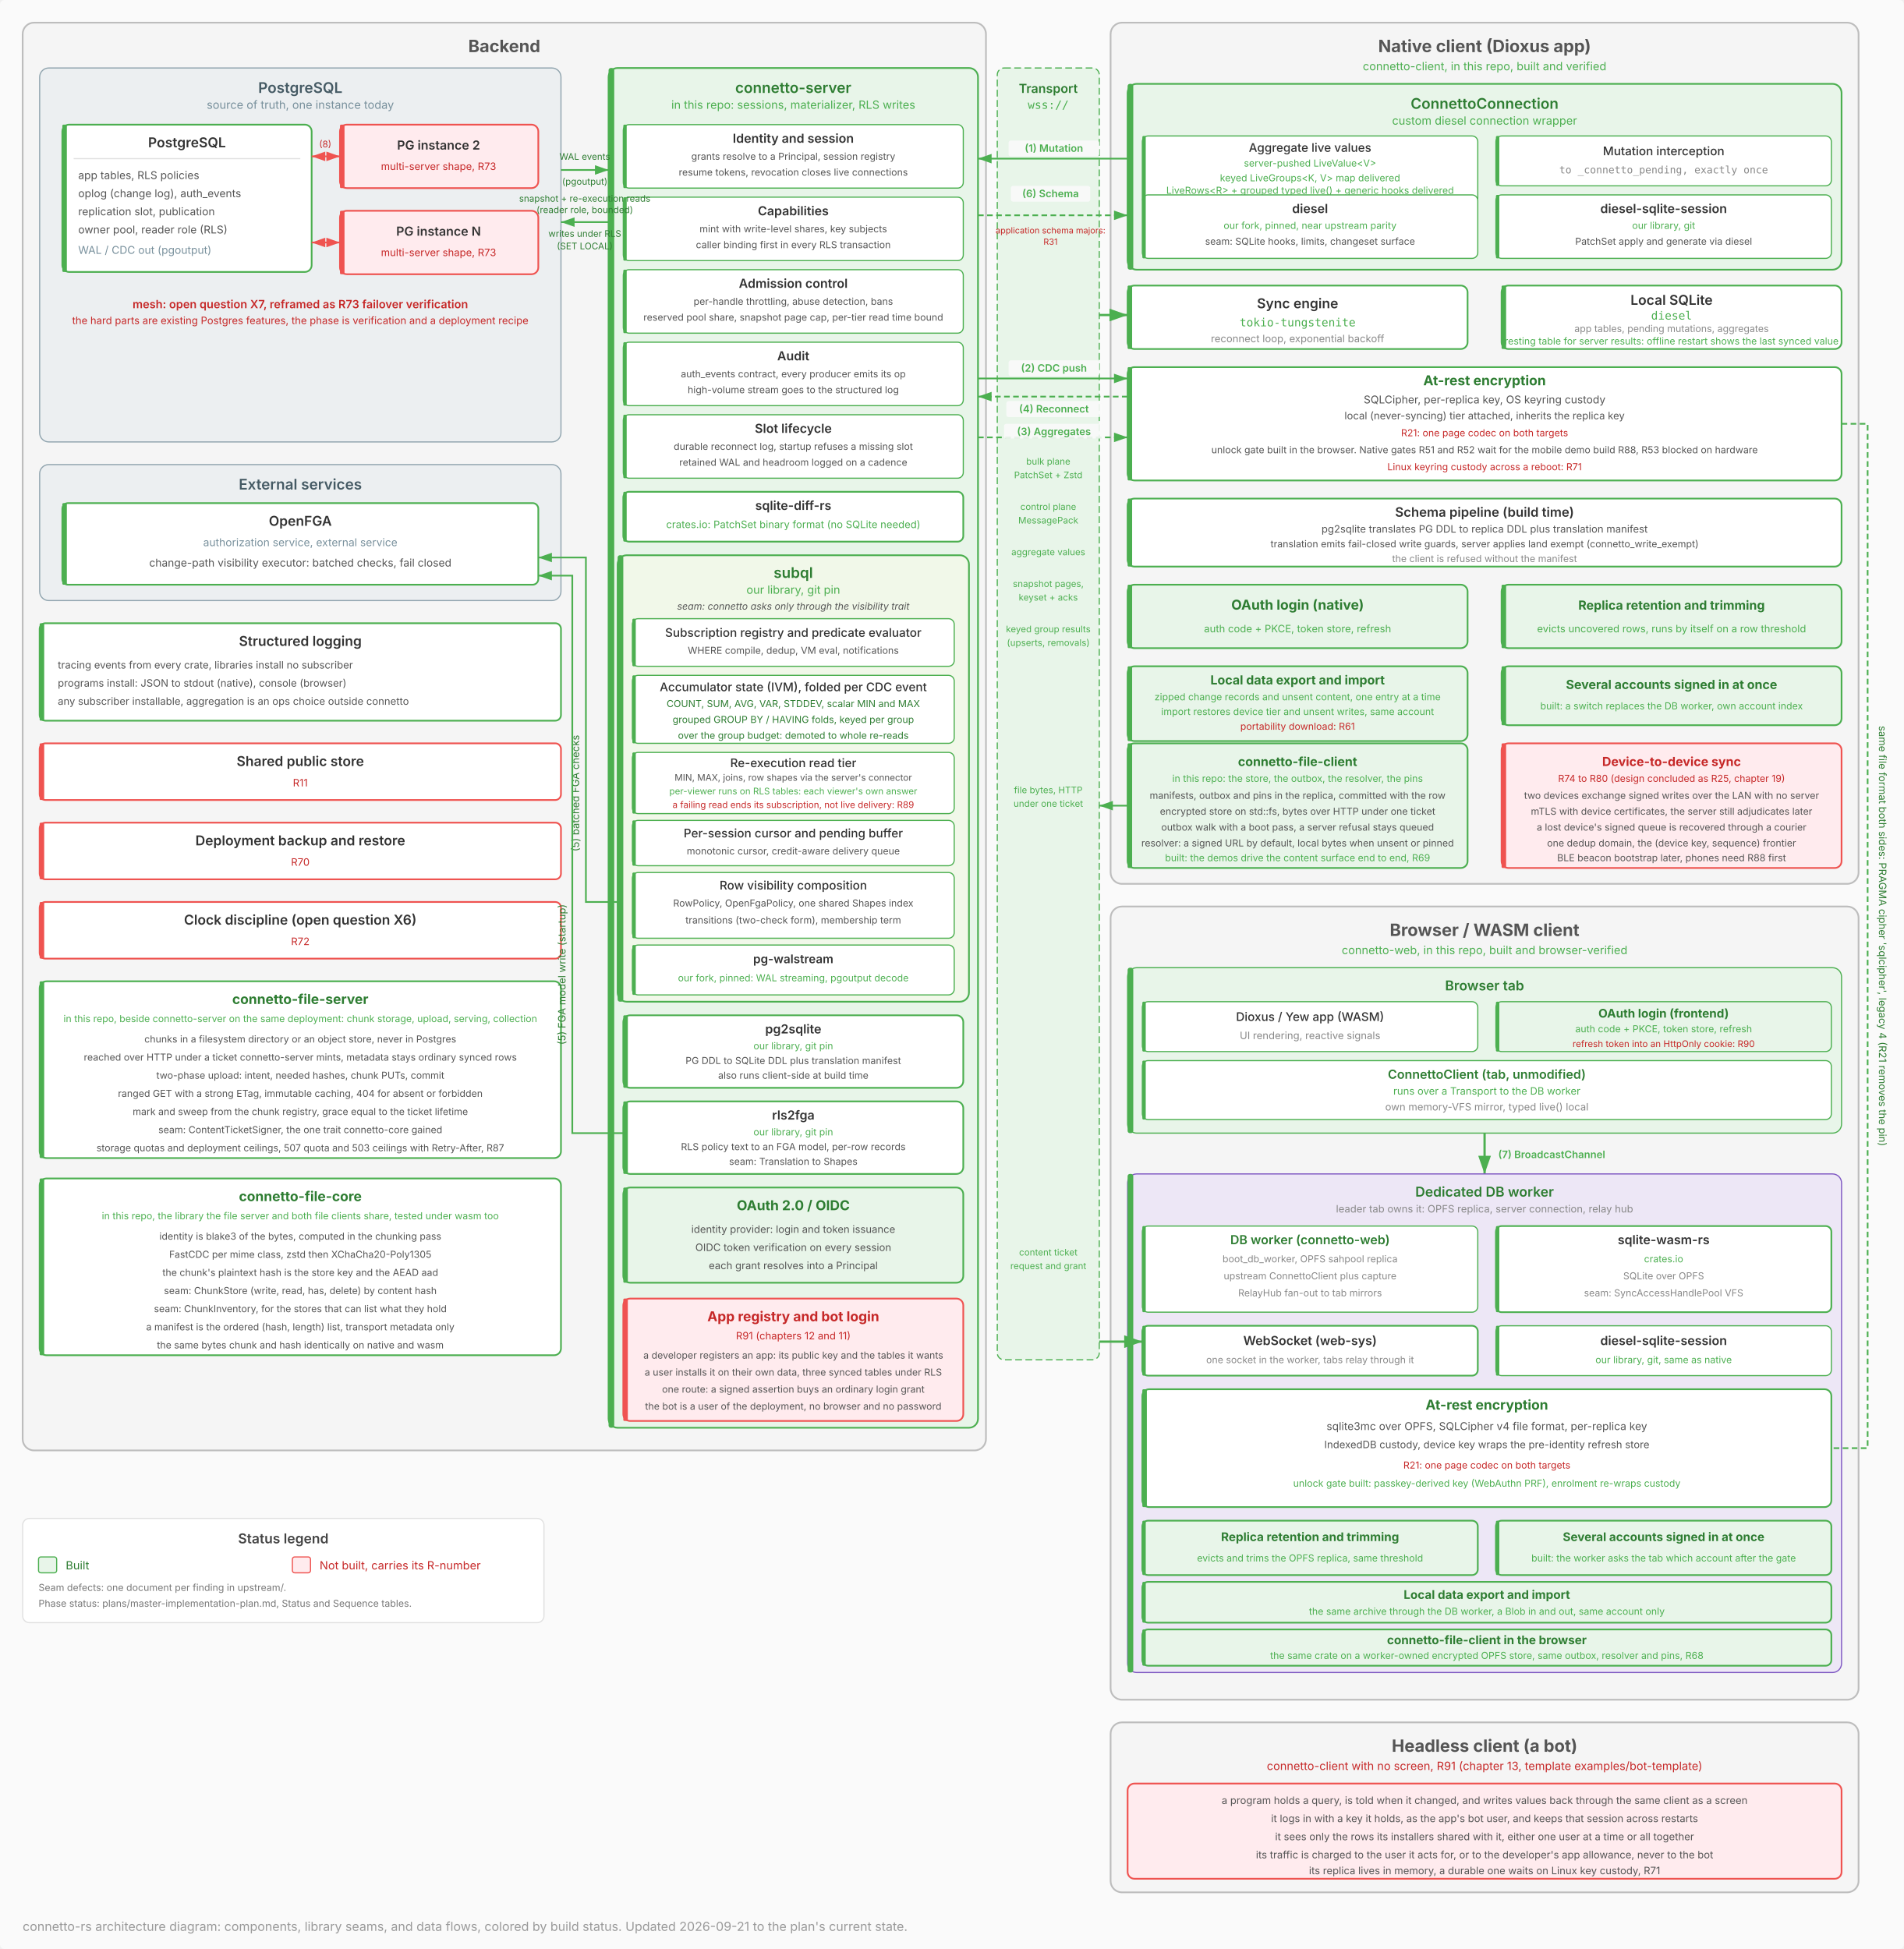
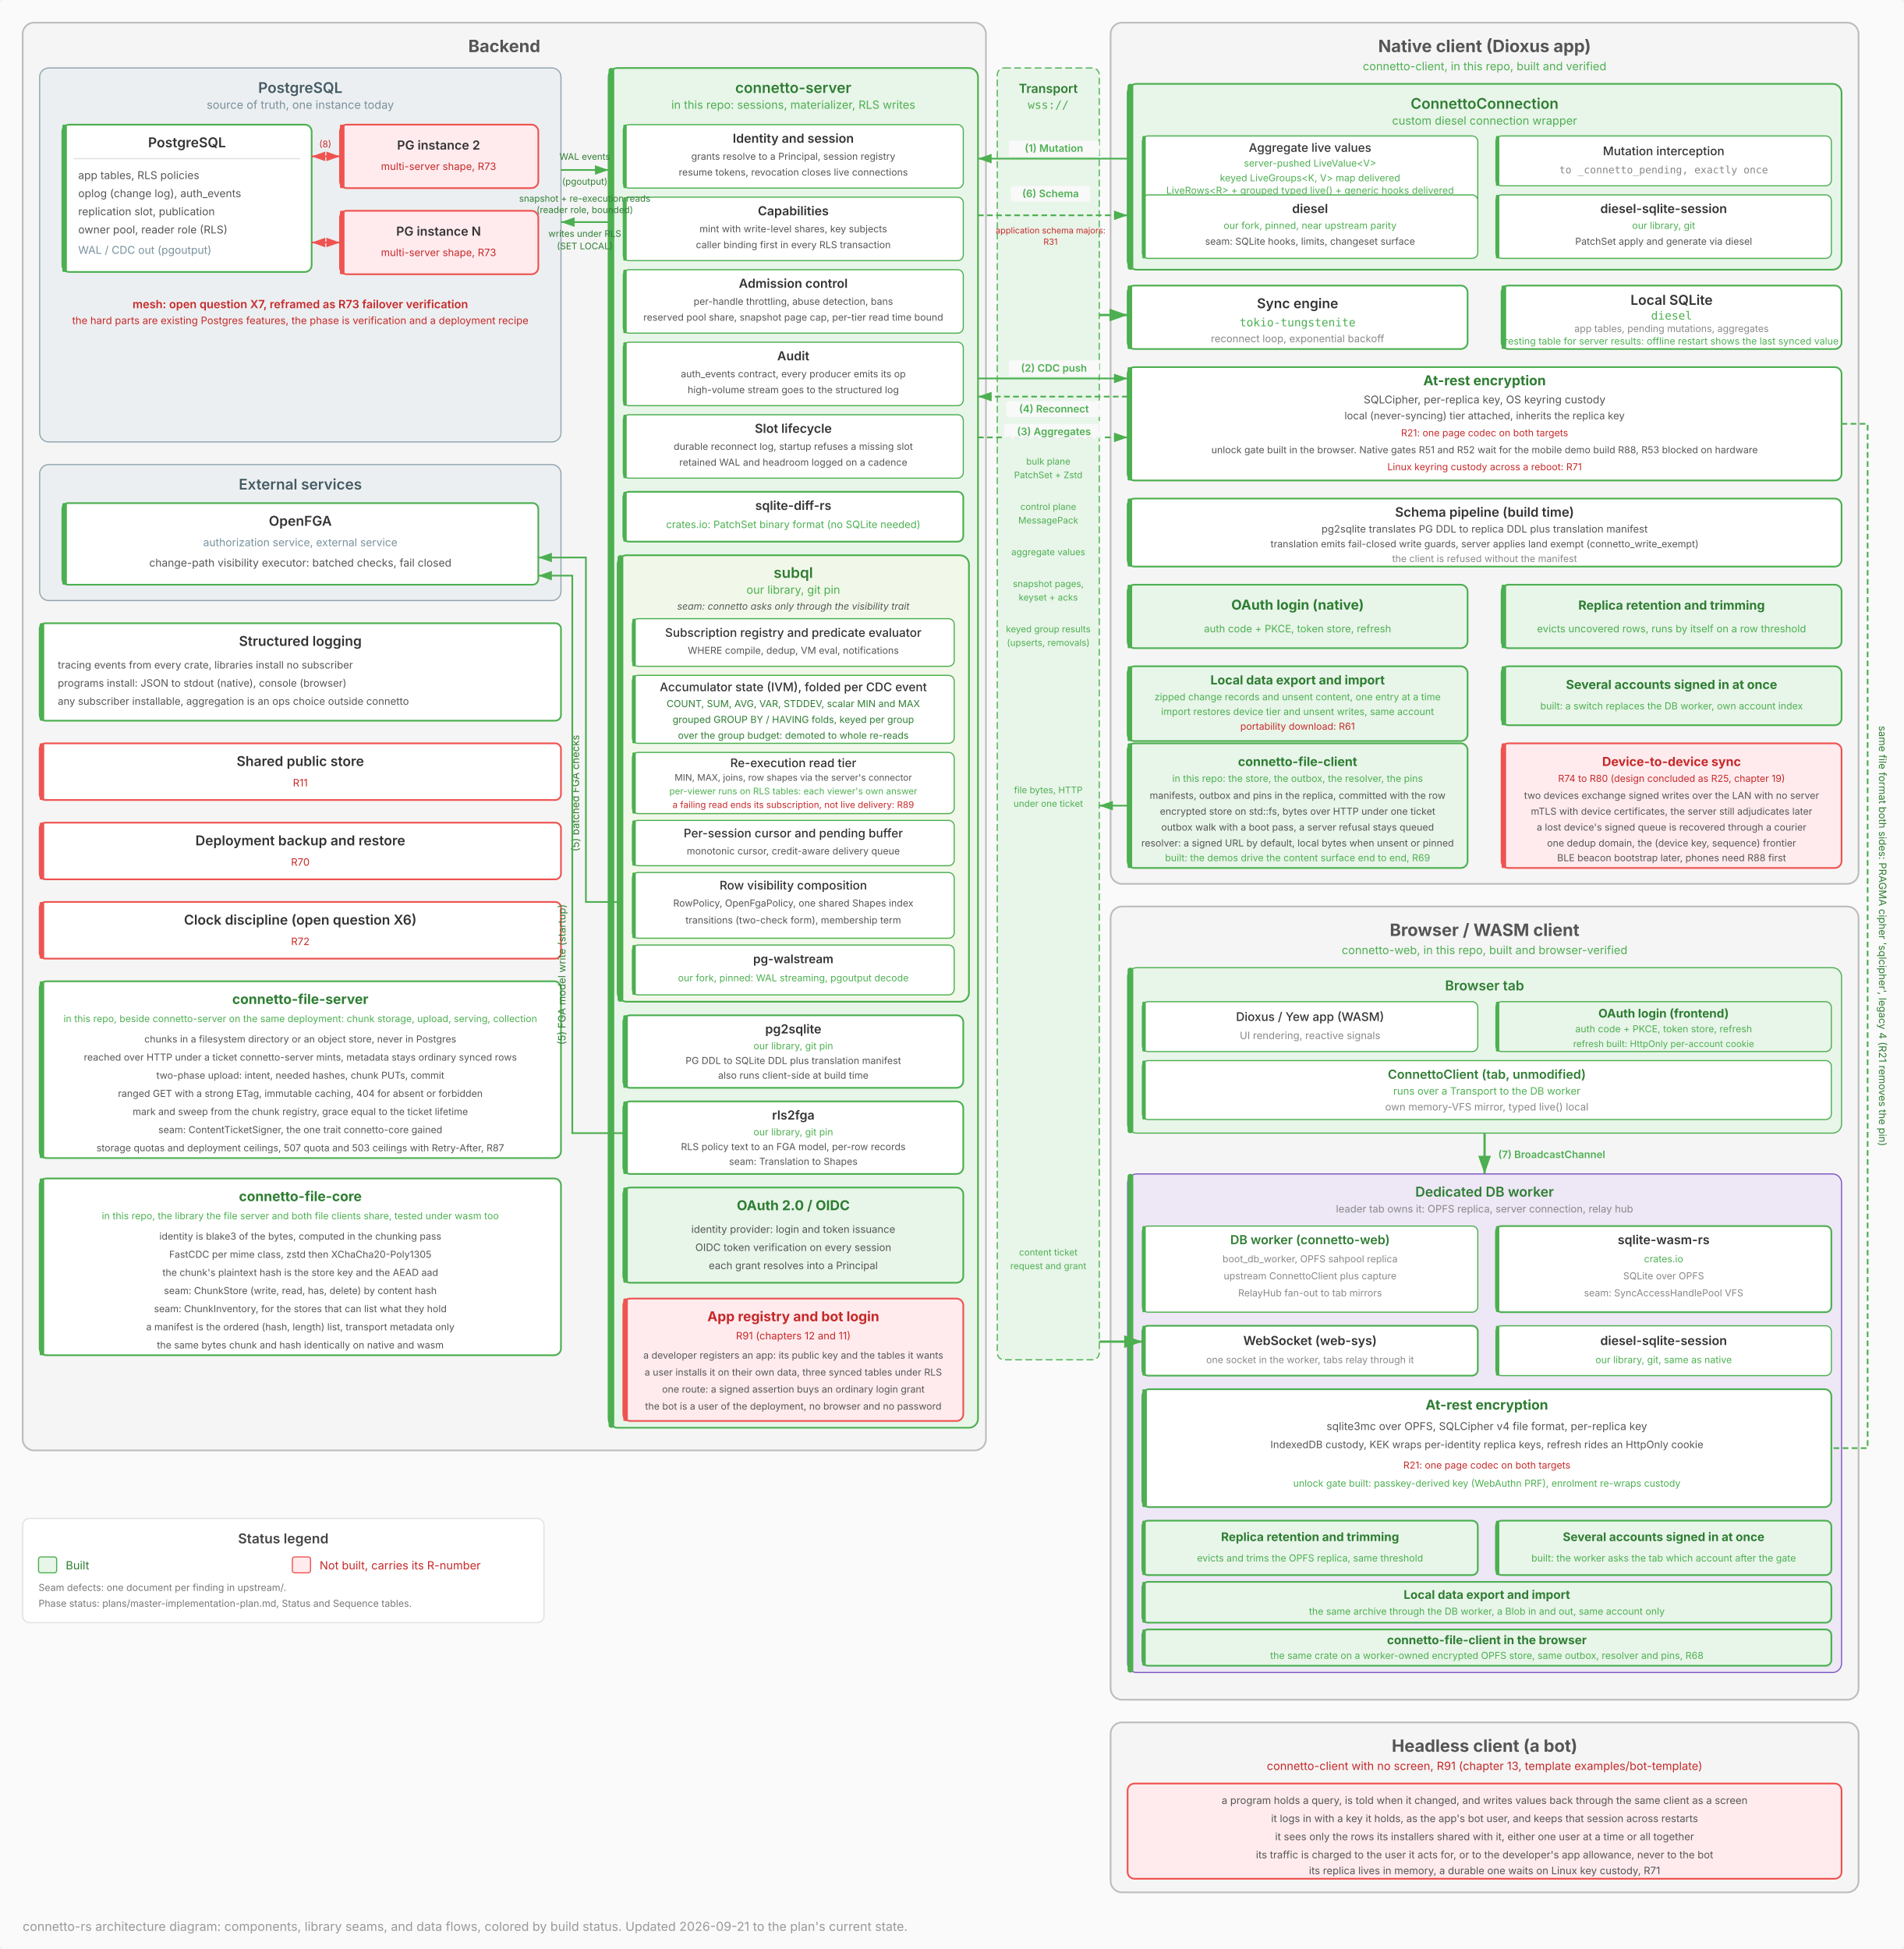
<svg xmlns="http://www.w3.org/2000/svg" viewBox="0 0 1680 1720" width="1680" height="1720" font-family="system-ui, -apple-system, 'Segoe UI', sans-serif" role="img" aria-labelledby="diagram-title diagram-desc" focusable="false">
  <defs>
    <marker id="arrow-green" viewBox="0 0 10 7" refX="10" refY="3.5" markerWidth="8" markerHeight="6" orient="auto-start-reverse">
      <polygon points="0 0, 10 3.5, 0 7" fill="#4CAF50" />
    </marker>
    <marker id="arrow-red" viewBox="0 0 10 7" refX="10" refY="3.5" markerWidth="8" markerHeight="6" orient="auto-start-reverse">
      <polygon points="0 0, 10 3.5, 0 7" fill="#EF5350" />
    </marker>
  </defs>
  <rect width="1680" height="1720" fill="#FAFAFA" rx="4" />
  <g id="backend-zone">
    <rect x="20" y="20" width="850" height="1260" rx="10" fill="#F5F5F5" stroke="#BDBDBD" stroke-width="1.5" />
    <text x="445" y="46" text-anchor="middle" font-size="15" font-weight="700" fill="#555">Backend</text>
    <rect x="35" y="60" width="460" height="330" rx="8" fill="#ECEFF1" stroke="#90A4AE" stroke-width="1" />
    <text x="265" y="82" text-anchor="middle" font-size="13" font-weight="600" fill="#455A64">PostgreSQL</text>
    <text x="265" y="96" text-anchor="middle" font-size="10" fill="#78909C">source of truth, one instance today</text>
    <g transform="translate(55, 110)">
      <rect width="220" height="130" rx="6" fill="#fff" stroke="#4CAF50" stroke-width="1.5" />
      <rect width="4" height="130" rx="1" fill="#4CAF50" />
      <text x="110" y="20" text-anchor="middle" font-size="12" font-weight="600" fill="#333">PostgreSQL</text>
      <line x1="10" y1="30" x2="210" y2="30" stroke="#E0E0E0" />
      <text x="14" y="48" font-size="9.5" fill="#555">app tables, RLS policies</text>
      <text x="14" y="64" font-size="9.5" fill="#555">oplog (change log), auth_events</text>
      <text x="14" y="80" font-size="9.5" fill="#555">replication slot, publication</text>
      <text x="14" y="96" font-size="9.5" fill="#555">owner pool, reader role (RLS)</text>
      <text x="14" y="114" font-size="9.5" fill="#78909C">WAL / CDC out (pgoutput)</text>
    </g>
    <g transform="translate(300, 110)">
      <rect width="175" height="56" rx="6" fill="#FFEBEE" stroke="#EF5350" stroke-width="1.5" />
      <rect width="4" height="56" rx="1" fill="#EF5350" />
      <text x="87" y="22" text-anchor="middle" font-size="11" font-weight="600" fill="#333">PG instance 2</text>
      <text x="87" y="40" text-anchor="middle" font-size="9" fill="#C62828">multi-server shape, R73</text>
    </g>
    <g transform="translate(300, 186)">
      <rect width="175" height="56" rx="6" fill="#FFEBEE" stroke="#EF5350" stroke-width="1.5" />
      <rect width="4" height="56" rx="1" fill="#EF5350" />
      <text x="87" y="22" text-anchor="middle" font-size="11" font-weight="600" fill="#333">PG instance N</text>
      <text x="87" y="40" text-anchor="middle" font-size="9" fill="#C62828">multi-server shape, R73</text>
    </g>
    <line x1="275" y1="138" x2="300" y2="138" stroke="#EF5350" stroke-width="1.5" marker-start="url(#arrow-red)" marker-end="url(#arrow-red)" />
    <line x1="275" y1="214" x2="300" y2="214" stroke="#EF5350" stroke-width="1.5" marker-start="url(#arrow-red)" marker-end="url(#arrow-red)" />
    <text x="287" y="130" text-anchor="middle" font-size="8" fill="#C62828">(8)</text>
    <text x="265" y="272" text-anchor="middle" font-size="10" font-weight="600" fill="#C62828">mesh: open question X7, reframed as R73 failover verification</text>
    <text x="265" y="286" text-anchor="middle" font-size="9" fill="#C62828">the hard parts are existing Postgres features, the phase is verification and a deployment recipe</text>
    <rect x="35" y="410" width="460" height="120" rx="8" fill="#ECEFF1" stroke="#90A4AE" stroke-width="1" />
    <text x="265" y="432" text-anchor="middle" font-size="13" font-weight="600" fill="#455A64">External services</text>
    <g transform="translate(55, 444)">
      <rect width="420" height="72" rx="5" fill="#fff" stroke="#4CAF50" stroke-width="1.5" />
      <rect width="4" height="72" rx="1" fill="#4CAF50" />
      <text x="210" y="20" text-anchor="middle" font-size="12" font-weight="600" fill="#333">OpenFGA</text>
      <text x="210" y="38" text-anchor="middle" font-size="9.5" fill="#78909C">authorization service, external service</text>
      <text x="210" y="56" text-anchor="middle" font-size="9.5" fill="#555">change-path visibility executor: batched checks, fail closed</text>
    </g>
    <g transform="translate(35, 550)">
      <rect width="460" height="86" rx="5" fill="#fff" stroke="#4CAF50" stroke-width="1.5" />
      <rect width="4" height="86" rx="1" fill="#4CAF50" />
      <text x="230" y="20" text-anchor="middle" font-size="12" font-weight="600" fill="#333">Structured logging</text>
      <text x="16" y="40" font-size="9" fill="#555">tracing events from every crate, libraries install no subscriber</text>
      <text x="16" y="56" font-size="9" fill="#555">programs install: JSON to stdout (native), console (browser)</text>
      <text x="16" y="72" font-size="9" fill="#555">any subscriber installable, aggregation is an ops choice outside connetto</text>
    </g>
    <g transform="translate(35, 656)">
      <rect width="460" height="50" rx="5" fill="#fff" stroke="#EF5350" stroke-width="1.5" />
      <rect width="4" height="50" rx="1" fill="#EF5350" />
      <text x="230" y="20" text-anchor="middle" font-size="12" font-weight="600" fill="#333">Shared public store</text>
      <text x="230" y="38" text-anchor="middle" font-size="9" fill="#C62828">R11</text>
    </g>
    <g transform="translate(35, 726)">
      <rect width="460" height="50" rx="5" fill="#fff" stroke="#EF5350" stroke-width="1.5" />
      <rect width="4" height="50" rx="1" fill="#EF5350" />
      <text x="230" y="20" text-anchor="middle" font-size="12" font-weight="600" fill="#333">Deployment backup and restore</text>
      <text x="230" y="38" text-anchor="middle" font-size="9" fill="#C62828">R70</text>
    </g>
    <g transform="translate(35, 796)">
      <rect width="460" height="50" rx="5" fill="#fff" stroke="#EF5350" stroke-width="1.5" />
      <rect width="4" height="50" rx="1" fill="#EF5350" />
      <text x="230" y="20" text-anchor="middle" font-size="12" font-weight="600" fill="#333">Clock discipline (open question X6)</text>
      <text x="230" y="38" text-anchor="middle" font-size="9" fill="#C62828">R72</text>
    </g>
    <g transform="translate(35, 866)">
      <rect width="460" height="156" rx="6" fill="#fff" stroke="#4CAF50" stroke-width="1.5" />
      <rect width="4" height="156" rx="1" fill="#4CAF50" />
      <text x="230" y="20" text-anchor="middle" font-size="12" font-weight="700" fill="#2E7D32">connetto-file-server</text>
      <text x="230" y="36" text-anchor="middle" font-size="8.5" fill="#4CAF50">in this repo, beside connetto-server on the same deployment: chunk storage, upload, serving, collection</text>
      <text x="230" y="54" text-anchor="middle" font-size="8.5" fill="#555">chunks in a filesystem directory or an object store, never in Postgres</text>
      <text x="230" y="70" text-anchor="middle" font-size="8.5" fill="#555">reached over HTTP under a ticket connetto-server mints, metadata stays ordinary synced rows</text>
      <text x="230" y="86" text-anchor="middle" font-size="8.5" fill="#555">two-phase upload: intent, needed hashes, chunk PUTs, commit</text>
      <text x="230" y="102" text-anchor="middle" font-size="8.5" fill="#555">ranged GET with a strong ETag, immutable caching, 404 for absent or forbidden</text>
      <text x="230" y="118" text-anchor="middle" font-size="8.5" fill="#555">mark and sweep from the chunk registry, grace equal to the ticket lifetime</text>
      <text x="230" y="134" text-anchor="middle" font-size="8.5" fill="#555">seam: ContentTicketSigner, the one trait connetto-core gained</text>
      <text x="230" y="150" text-anchor="middle" font-size="8.5" fill="#555">storage quotas and deployment ceilings, 507 quota and 503 ceilings with Retry-After, R87</text>
    </g>
    <g transform="translate(35, 1040)">
      <rect width="460" height="156" rx="6" fill="#fff" stroke="#4CAF50" stroke-width="1.5" />
      <rect width="4" height="156" rx="1" fill="#4CAF50" />
      <text x="230" y="20" text-anchor="middle" font-size="12" font-weight="700" fill="#2E7D32">connetto-file-core</text>
      <text x="230" y="36" text-anchor="middle" font-size="8.5" fill="#4CAF50">in this repo, the library the file server and both file clients share, tested under wasm too</text>
      <text x="230" y="54" text-anchor="middle" font-size="8.5" fill="#555">identity is blake3 of the bytes, computed in the chunking pass</text>
      <text x="230" y="70" text-anchor="middle" font-size="8.5" fill="#555">FastCDC per mime class, zstd then XChaCha20-Poly1305</text>
      <text x="230" y="86" text-anchor="middle" font-size="8.5" fill="#555">the chunk's plaintext hash is the store key and the AEAD aad</text>
      <text x="230" y="102" text-anchor="middle" font-size="8.5" fill="#555">seam: ChunkStore (write, read, has, delete) by content hash</text>
      <text x="230" y="118" text-anchor="middle" font-size="8.5" fill="#555">seam: ChunkInventory, for the stores that can list what they hold</text>
      <text x="230" y="134" text-anchor="middle" font-size="8.5" fill="#555">a manifest is the ordered (hash, length) list, transport metadata only</text>
      <text x="230" y="150" text-anchor="middle" font-size="8.5" fill="#555">the same bytes chunk and hash identically on native and wasm</text>
    </g>
    <rect x="537" y="60" width="326" height="1200" rx="8" fill="#E8F5E9" stroke="#4CAF50" stroke-width="1.5" />
    <rect x="537" y="60" width="5" height="1200" rx="2" fill="#4CAF50" />
    <text x="700" y="82" text-anchor="middle" font-size="13" font-weight="600" fill="#2E7D32">connetto-server</text>
    <text x="700" y="96" text-anchor="middle" font-size="10" fill="#4CAF50">in this repo: sessions, materializer, RLS writes</text>
    <g transform="translate(550, 110)">
      <rect width="300" height="56" rx="5" fill="#fff" stroke="#4CAF50" stroke-width="1" />
      <rect width="3" height="56" rx="1" fill="#4CAF50" />
      <text x="150" y="16" text-anchor="middle" font-size="11" font-weight="600" fill="#333">Identity and session</text>
      <text x="150" y="31" text-anchor="middle" font-size="8.5" fill="#555">grants resolve to a Principal, session registry</text>
      <text x="150" y="45" text-anchor="middle" font-size="8.5" fill="#555">resume tokens, revocation closes live connections</text>
    </g>
    <g transform="translate(550, 174)">
      <rect width="300" height="56" rx="5" fill="#fff" stroke="#4CAF50" stroke-width="1" />
      <rect width="3" height="56" rx="1" fill="#4CAF50" />
      <text x="150" y="16" text-anchor="middle" font-size="11" font-weight="600" fill="#333">Capabilities</text>
      <text x="150" y="31" text-anchor="middle" font-size="8.5" fill="#555">mint with write-level shares, key subjects</text>
      <text x="150" y="45" text-anchor="middle" font-size="8.5" fill="#555">caller binding first in every RLS transaction</text>
    </g>
    <g transform="translate(550, 238)">
      <rect width="300" height="56" rx="5" fill="#fff" stroke="#4CAF50" stroke-width="1" />
      <rect width="3" height="56" rx="1" fill="#4CAF50" />
      <text x="150" y="16" text-anchor="middle" font-size="11" font-weight="600" fill="#333">Admission control</text>
      <text x="150" y="31" text-anchor="middle" font-size="8.5" fill="#555">per-handle throttling, abuse detection, bans</text>
      <text x="150" y="45" text-anchor="middle" font-size="8.5" fill="#555">reserved pool share, snapshot page cap, per-tier read time bound</text>
    </g>
    <g transform="translate(550, 302)">
      <rect width="300" height="56" rx="5" fill="#fff" stroke="#4CAF50" stroke-width="1" />
      <rect width="3" height="56" rx="1" fill="#4CAF50" />
      <text x="150" y="16" text-anchor="middle" font-size="11" font-weight="600" fill="#333">Audit</text>
      <text x="150" y="31" text-anchor="middle" font-size="8.5" fill="#555">auth_events contract, every producer emits its op</text>
      <text x="150" y="45" text-anchor="middle" font-size="8.5" fill="#555">high-volume stream goes to the structured log</text>
    </g>
    <g transform="translate(550, 366)">
      <rect width="300" height="56" rx="5" fill="#fff" stroke="#4CAF50" stroke-width="1" />
      <rect width="3" height="56" rx="1" fill="#4CAF50" />
      <text x="150" y="16" text-anchor="middle" font-size="11" font-weight="600" fill="#333">Slot lifecycle</text>
      <text x="150" y="31" text-anchor="middle" font-size="8.5" fill="#555">durable reconnect log, startup refuses a missing slot</text>
      <text x="150" y="45" text-anchor="middle" font-size="8.5" fill="#555">retained WAL and headroom logged on a cadence</text>
    </g>
    <g transform="translate(550, 434)">
      <rect width="300" height="44" rx="5" fill="#fff" stroke="#4CAF50" stroke-width="1.5" />
      <rect width="3" height="44" rx="1" fill="#4CAF50" />
      <text x="150" y="16" text-anchor="middle" font-size="11" font-weight="600" fill="#333">sqlite-diff-rs</text>
      <text x="150" y="32" text-anchor="middle" font-size="9" fill="#4CAF50">crates.io: PatchSet binary format (no SQLite needed)</text>
    </g>
    <rect x="545" y="490" width="310" height="394" rx="8" fill="#F1F8E9" stroke="#4CAF50" stroke-width="1.5" />
    <rect x="545" y="490" width="5" height="394" rx="2" fill="#4CAF50" />
    <text x="700" y="510" text-anchor="middle" font-size="13" font-weight="600" fill="#2E7D32">subql</text>
    <text x="700" y="524" text-anchor="middle" font-size="10" fill="#4CAF50">our library, git pin</text>
    <text x="700" y="538" text-anchor="middle" font-size="8.5" font-style="italic" fill="#555">seam: connetto asks only through the visibility trait</text>
    <g transform="translate(558, 546)">
      <rect width="284" height="42" rx="5" fill="#fff" stroke="#4CAF50" stroke-width="1" />
      <rect width="3" height="42" rx="1" fill="#4CAF50" />
      <text x="142" y="16" text-anchor="middle" font-size="10.5" font-weight="500" fill="#333">Subscription registry and predicate evaluator</text>
      <text x="142" y="31" text-anchor="middle" font-size="8.5" fill="#555">WHERE compile, dedup, VM eval, notifications</text>
    </g>
    <g transform="translate(558, 596)">
      <rect width="284" height="60" rx="5" fill="#fff" stroke="#4CAF50" stroke-width="1" />
      <rect width="3" height="60" rx="1" fill="#4CAF50" />
      <text x="142" y="14" text-anchor="middle" font-size="10.5" font-weight="500" fill="#333">Accumulator state (IVM), folded per CDC event</text>
      <text x="142" y="28" text-anchor="middle" font-size="8.5" fill="#2E7D32">COUNT, SUM, AVG, VAR, STDDEV, scalar MIN and MAX</text>
      <text x="142" y="42" text-anchor="middle" font-size="8.5" fill="#2E7D32">grouped GROUP BY / HAVING folds, keyed per group</text>
      <text x="142" y="56" text-anchor="middle" font-size="8.5" fill="#2E7D32">over the group budget: demoted to whole re-reads</text>
    </g>
    <g transform="translate(558, 664)">
      <rect width="284" height="54" rx="5" fill="#fff" stroke="#4CAF50" stroke-width="1" />
      <rect width="3" height="54" rx="1" fill="#4CAF50" />
      <text x="142" y="13" text-anchor="middle" font-size="10.5" font-weight="500" fill="#333">Re-execution read tier</text>
      <text x="142" y="25" text-anchor="middle" font-size="8" fill="#555">MIN, MAX, joins, row shapes via the server's connector</text>
      <text x="142" y="37" text-anchor="middle" font-size="8" fill="#4CAF50">per-viewer runs on RLS tables: each viewer's own answer</text>
      <text x="142" y="49" text-anchor="middle" font-size="8" fill="#C62828">a failing read ends its subscription, not live delivery: R89</text>
    </g>
    <g transform="translate(558, 724)">
      <rect width="284" height="40" rx="5" fill="#fff" stroke="#4CAF50" stroke-width="1" />
      <rect width="3" height="40" rx="1" fill="#4CAF50" />
      <text x="142" y="15" text-anchor="middle" font-size="10.5" font-weight="500" fill="#333">Per-session cursor and pending buffer</text>
      <text x="142" y="30" text-anchor="middle" font-size="8.5" fill="#555">monotonic cursor, credit-aware delivery queue</text>
    </g>
    <g transform="translate(558, 770)">
      <rect width="284" height="58" rx="5" fill="#fff" stroke="#4CAF50" stroke-width="1" />
      <rect width="3" height="58" rx="1" fill="#4CAF50" />
      <text x="142" y="15" text-anchor="middle" font-size="10.5" font-weight="500" fill="#333">Row visibility composition</text>
      <text x="142" y="30" text-anchor="middle" font-size="8.5" fill="#555">RowPolicy, OpenFgaPolicy, one shared Shapes index</text>
      <text x="142" y="45" text-anchor="middle" font-size="8.5" fill="#555">transitions (two-check form), membership term</text>
    </g>
    <g transform="translate(558, 834)">
      <rect width="284" height="44" rx="5" fill="#fff" stroke="#4CAF50" stroke-width="1" />
      <rect width="3" height="44" rx="1" fill="#4CAF50" />
      <text x="142" y="16" text-anchor="middle" font-size="10.5" font-weight="600" fill="#333">pg-walstream</text>
      <text x="142" y="32" text-anchor="middle" font-size="8.5" fill="#4CAF50">our fork, pinned: WAL streaming, pgoutput decode</text>
    </g>
    <g transform="translate(550, 896)">
      <rect width="300" height="64" rx="6" fill="#fff" stroke="#4CAF50" stroke-width="1.5" />
      <rect width="4" height="64" rx="1" fill="#4CAF50" />
      <text x="150" y="16" text-anchor="middle" font-size="11" font-weight="600" fill="#333">pg2sqlite</text>
      <text x="150" y="30" text-anchor="middle" font-size="8.5" fill="#4CAF50">our library, git pin</text>
      <text x="150" y="43" text-anchor="middle" font-size="8.5" fill="#555">PG DDL to SQLite DDL plus translation manifest</text>
      <text x="150" y="56" text-anchor="middle" font-size="8.5" fill="#555">also runs client-side at build time</text>
    </g>
    <g transform="translate(550, 972)">
      <rect width="300" height="64" rx="6" fill="#fff" stroke="#4CAF50" stroke-width="1.5" />
      <rect width="4" height="64" rx="1" fill="#4CAF50" />
      <text x="150" y="16" text-anchor="middle" font-size="11" font-weight="600" fill="#333">rls2fga</text>
      <text x="150" y="30" text-anchor="middle" font-size="8.5" fill="#4CAF50">our library, git pin</text>
      <text x="150" y="43" text-anchor="middle" font-size="8.5" fill="#555">RLS policy text to an FGA model, per-row records</text>
      <text x="150" y="56" text-anchor="middle" font-size="8.5" fill="#555">seam: Translation to Shapes</text>
    </g>
    <g transform="translate(550, 1048)">
      <rect width="300" height="84" rx="6" fill="#E8F5E9" stroke="#4CAF50" stroke-width="1.5" />
      <rect width="4" height="84" rx="1" fill="#4CAF50" />
      <text x="150" y="20" text-anchor="middle" font-size="12" font-weight="700" fill="#2E7D32">OAuth 2.0 / OIDC</text>
      <text x="150" y="40" text-anchor="middle" font-size="9" fill="#555">identity provider: login and token issuance</text>
      <text x="150" y="56" text-anchor="middle" font-size="9" fill="#555">OIDC token verification on every session</text>
      <text x="150" y="72" text-anchor="middle" font-size="9" fill="#555">each grant resolves into a Principal</text>
    </g>
    <g transform="translate(550, 1146)">
      <rect width="300" height="108" rx="6" fill="#FFEBEE" stroke="#EF5350" stroke-width="1.5" />
      <rect width="4" height="108" rx="1" fill="#EF5350" />
      <text x="150" y="20" text-anchor="middle" font-size="12" font-weight="700" fill="#C62828">App registry and bot login</text>
      <text x="150" y="36" text-anchor="middle" font-size="9" fill="#C62828">R91 (chapters 12 and 11)</text>
      <text x="150" y="53" text-anchor="middle" font-size="8.5" fill="#555">a developer registers an app: its public key and the tables it wants</text>
      <text x="150" y="68" text-anchor="middle" font-size="8.5" fill="#555">a user installs it on their own data, three synced tables under RLS</text>
      <text x="150" y="83" text-anchor="middle" font-size="8.5" fill="#555">one route: a signed assertion buys an ordinary login grant</text>
      <text x="150" y="98" text-anchor="middle" font-size="8.5" fill="#555">the bot is a user of the deployment, no browser and no password</text>
    </g>
    <text x="516" y="178" text-anchor="middle" font-size="8" fill="#2E7D32">snapshot + re-execution reads</text>
    <text x="516" y="188" text-anchor="middle" font-size="8" fill="#2E7D32">(reader role, bounded)</text>
    <text x="516" y="209" text-anchor="middle" font-size="8" fill="#2E7D32">writes under RLS</text>
    <text x="516" y="220" text-anchor="middle" font-size="8" fill="#2E7D32">(SET LOCAL)</text>
    <line x1="495" y1="150" x2="537" y2="150" stroke="#4CAF50" stroke-width="1.5" marker-end="url(#arrow-green)" />
    <text x="516" y="141" text-anchor="middle" font-size="8" fill="#2E7D32">WAL events</text>
    <text x="516" y="163" text-anchor="middle" font-size="8" fill="#2E7D32">(pgoutput)</text>
    <line x1="537" y1="196" x2="495" y2="196" stroke="#4CAF50" stroke-width="1.5" marker-end="url(#arrow-green)" />
    <path d="M 545 796 L 517 796 L 517 492 L 475 492" fill="none" stroke="#4CAF50" stroke-width="1.5" marker-end="url(#arrow-green)" />
    <text x="511" y="700" text-anchor="middle" font-size="9" fill="#2E7D32" transform="rotate(-90 511 700)">(5) batched FGA checks</text>
    <path d="M 550 1000 L 505 1000 L 505 508 L 475 508" fill="none" stroke="#4CAF50" stroke-width="1.5" marker-end="url(#arrow-green)" />
    <text x="499" y="860" text-anchor="middle" font-size="9" fill="#2E7D32" transform="rotate(-90 499 860)">(5) FGA model write (startup)</text>
  </g>
  <g id="transport-layer">
    <rect x="880" y="60" width="90" height="1140" rx="6" fill="#E8F5E9" stroke="#4CAF50" stroke-width="1" stroke-dasharray="6 3" />
    <text x="925" y="82" text-anchor="middle" font-size="11" font-weight="600" fill="#2E7D32">Transport</text>
    <text x="925" y="96" text-anchor="middle" font-size="10" font-family="monospace" fill="#4CAF50">wss://</text>
    <text x="925" y="1108" text-anchor="middle" font-size="8" fill="#4CAF50">content ticket</text>
    <text x="925" y="1120" text-anchor="middle" font-size="8" fill="#4CAF50">request and grant</text>
    <text x="925" y="410" text-anchor="middle" font-size="8" fill="#4CAF50">bulk plane</text>
    <text x="925" y="422" text-anchor="middle" font-size="8" fill="#4CAF50">PatchSet + Zstd</text>
    <text x="925" y="450" text-anchor="middle" font-size="8" fill="#4CAF50">control plane</text>
    <text x="925" y="462" text-anchor="middle" font-size="8" fill="#4CAF50">MessagePack</text>
    <text x="925" y="490" text-anchor="middle" font-size="8" fill="#4CAF50">aggregate values</text>
    <text x="925" y="518" text-anchor="middle" font-size="8" fill="#4CAF50">snapshot pages,</text>
    <text x="925" y="530" text-anchor="middle" font-size="8" fill="#4CAF50">keyset + acks</text>
    <text x="925" y="558" text-anchor="middle" font-size="8" fill="#4CAF50">keyed group results</text>
    <text x="925" y="570" text-anchor="middle" font-size="8" fill="#4CAF50">(upserts, removals)</text>
  </g>
  <g id="native-client-zone">
    <rect x="980" y="20" width="660" height="760" rx="10" fill="#F5F5F5" stroke="#BDBDBD" stroke-width="1.5" />
    <text x="1310" y="46" text-anchor="middle" font-size="15" font-weight="700" fill="#555">Native client (Dioxus app)</text>
    <text x="1310" y="62" text-anchor="middle" font-size="10" fill="#4CAF50">connetto-client, in this repo, built and verified</text>
    <rect x="995" y="74" width="630" height="164" rx="8" fill="#E8F5E9" stroke="#4CAF50" stroke-width="1.5" />
    <rect x="995" y="74" width="5" height="164" rx="2" fill="#4CAF50" />
    <text x="1310" y="96" text-anchor="middle" font-size="13" font-weight="600" fill="#2E7D32">ConnettoConnection</text>
    <text x="1310" y="110" text-anchor="middle" font-size="10" fill="#4CAF50">custom diesel connection wrapper</text>
    <g transform="translate(1008, 120)">
      <rect width="296" height="60" rx="5" fill="#fff" stroke="#4CAF50" stroke-width="1" />
      <rect width="3" height="60" rx="1" fill="#4CAF50" />
      <text x="148" y="14" text-anchor="middle" font-size="10.5" font-weight="500" fill="#333">Aggregate live values</text>
      <text x="148" y="27" text-anchor="middle" font-size="8.5" fill="#4CAF50">server-pushed LiveValue&lt;V&gt;</text>
      <text x="148" y="40" text-anchor="middle" font-size="8.5" fill="#4CAF50">keyed LiveGroups&lt;K, V&gt; map delivered</text>
      <text x="148" y="51" text-anchor="middle" font-size="8.5" fill="#4CAF50">LiveRows&lt;R&gt; + grouped typed live() + generic hooks delivered</text>
    </g>
    <g transform="translate(1320, 120)">
      <rect width="296" height="44" rx="5" fill="#fff" stroke="#4CAF50" stroke-width="1" />
      <rect width="3" height="44" rx="1" fill="#4CAF50" />
      <text x="148" y="17" text-anchor="middle" font-size="10.5" font-weight="500" fill="#333">Mutation interception</text>
      <text x="148" y="33" text-anchor="middle" font-size="9" font-family="monospace" fill="#888">to _connetto_pending, exactly once</text>
    </g>
    <g transform="translate(1008, 172)">
      <rect width="296" height="56" rx="5" fill="#fff" stroke="#4CAF50" stroke-width="1" />
      <rect width="3" height="56" rx="1" fill="#4CAF50" />
      <text x="148" y="16" text-anchor="middle" font-size="11" font-weight="600" fill="#333">diesel</text>
      <text x="148" y="30" text-anchor="middle" font-size="8.5" fill="#4CAF50">our fork, pinned, near upstream parity</text>
      <text x="148" y="44" text-anchor="middle" font-size="8.5" fill="#555">seam: SQLite hooks, limits, changeset surface</text>
    </g>
    <g transform="translate(1320, 172)">
      <rect width="296" height="56" rx="5" fill="#fff" stroke="#4CAF50" stroke-width="1" />
      <rect width="3" height="56" rx="1" fill="#4CAF50" />
      <text x="148" y="16" text-anchor="middle" font-size="11" font-weight="600" fill="#333">diesel-sqlite-session</text>
      <text x="148" y="30" text-anchor="middle" font-size="8.5" fill="#4CAF50">our library, git</text>
      <text x="148" y="44" text-anchor="middle" font-size="8.5" fill="#555">PatchSet apply and generate via diesel</text>
    </g>
    <g transform="translate(995, 252)">
      <rect width="300" height="56" rx="6" fill="#fff" stroke="#4CAF50" stroke-width="1.5" />
      <rect width="4" height="56" rx="1" fill="#4CAF50" />
      <text x="150" y="20" text-anchor="middle" font-size="12" font-weight="600" fill="#333">Sync engine</text>
      <text x="150" y="36" text-anchor="middle" font-size="10" font-family="monospace" fill="#4CAF50">tokio-tungstenite</text>
      <text x="150" y="50" text-anchor="middle" font-size="9" fill="#888">reconnect loop, exponential backoff</text>
    </g>
    <g transform="translate(1325, 252)">
      <rect width="300" height="56" rx="6" fill="#fff" stroke="#4CAF50" stroke-width="1.5" />
      <rect width="4" height="56" rx="1" fill="#4CAF50" />
      <text x="150" y="17" text-anchor="middle" font-size="12" font-weight="600" fill="#333">Local SQLite</text>
      <text x="150" y="30" text-anchor="middle" font-size="10" font-family="monospace" fill="#4CAF50">diesel</text>
      <text x="150" y="41" text-anchor="middle" font-size="8.5" fill="#888">app tables, pending mutations, aggregates</text>
      <text x="150" y="52" text-anchor="middle" font-size="8.5" fill="#4CAF50">resting table for server results: offline restart shows the last synced value</text>
    </g>
    <g transform="translate(995, 324)">
      <rect width="630" height="100" rx="6" fill="#fff" stroke="#4CAF50" stroke-width="1.5" />
      <rect width="4" height="100" rx="1" fill="#4CAF50" />
      <text x="315" y="16" text-anchor="middle" font-size="12" font-weight="700" fill="#2E7D32">At-rest encryption</text>
      <text x="315" y="32" text-anchor="middle" font-size="9.5" fill="#555">SQLCipher, per-replica key, OS keyring custody</text>
      <text x="315" y="46" text-anchor="middle" font-size="9" fill="#555">local (never-syncing) tier attached, inherits the replica key</text>
      <text x="315" y="61" text-anchor="middle" font-size="8.5" fill="#C62828">R21: one page codec on both targets</text>
      <text x="315" y="76" text-anchor="middle" font-size="8.5" fill="#555">unlock gate built in the browser. Native gates R51 and R52 wait for the mobile demo build R88, R53 blocked on hardware</text>
      <text x="315" y="91" text-anchor="middle" font-size="8.5" fill="#C62828">Linux keyring custody across a reboot: R71</text>
    </g>
    <g transform="translate(995, 440)">
      <rect width="630" height="60" rx="6" fill="#fff" stroke="#4CAF50" stroke-width="1.5" />
      <rect width="4" height="60" rx="1" fill="#4CAF50" />
      <text x="315" y="16" text-anchor="middle" font-size="11.5" font-weight="600" fill="#333">Schema pipeline (build time)</text>
      <text x="315" y="30" text-anchor="middle" font-size="9" fill="#555">pg2sqlite translates PG DDL to replica DDL plus translation manifest</text>
      <text x="315" y="43" text-anchor="middle" font-size="8.5" fill="#555">translation emits fail-closed write guards, server applies land exempt (connetto_write_exempt)</text>
      <text x="315" y="56" text-anchor="middle" font-size="8.5" fill="#888">the client is refused without the manifest</text>
    </g>
    <g transform="translate(995, 516)">
      <rect width="300" height="56" rx="6" fill="#E8F5E9" stroke="#4CAF50" stroke-width="1.5" />
      <rect width="4" height="56" rx="1" fill="#4CAF50" />
      <text x="150" y="22" text-anchor="middle" font-size="12" font-weight="700" fill="#2E7D32">OAuth login (native)</text>
      <text x="150" y="42" text-anchor="middle" font-size="9" fill="#4CAF50">auth code + PKCE, token store, refresh</text>
    </g>
    <g transform="translate(1325, 516)">
      <rect width="300" height="56" rx="6" fill="#E8F5E9" stroke="#4CAF50" stroke-width="1.5" />
      <rect width="4" height="56" rx="1" fill="#4CAF50" />
      <text x="150" y="22" text-anchor="middle" font-size="11" font-weight="700" fill="#2E7D32">Replica retention and trimming</text>
      <text x="150" y="42" text-anchor="middle" font-size="9" fill="#4CAF50">evicts uncovered rows, runs by itself on a row threshold</text>
    </g>
    <g transform="translate(995, 588)">
      <rect width="300" height="66" rx="6" fill="#E8F5E9" stroke="#4CAF50" stroke-width="1.5" />
      <rect width="4" height="66" rx="1" fill="#4CAF50" />
      <text x="150" y="16" text-anchor="middle" font-size="11" font-weight="700" fill="#2E7D32">Local data export and import</text>
      <text x="150" y="30" text-anchor="middle" font-size="8.5" fill="#4CAF50">zipped change records and unsent content, one entry at a time</text>
      <text x="150" y="43" text-anchor="middle" font-size="8.5" fill="#4CAF50">import restores device tier and unsent writes, same account</text>
      <text x="150" y="56" text-anchor="middle" font-size="8.5" fill="#C62828">portability download: R61</text>
    </g>
    <g transform="translate(1325, 588)">
      <rect width="300" height="52" rx="6" fill="#E8F5E9" stroke="#4CAF50" stroke-width="1.5" />
      <rect width="4" height="52" rx="1" fill="#4CAF50" />
      <text x="150" y="20" text-anchor="middle" font-size="11" font-weight="700" fill="#2E7D32">Several accounts signed in at once</text>
      <text x="150" y="38" text-anchor="middle" font-size="8.5" fill="#4CAF50">built: a switch replaces the DB worker, own account index</text>
    </g>
    <g transform="translate(995, 656)">
      <rect width="300" height="110" rx="6" fill="#E8F5E9" stroke="#4CAF50" stroke-width="1.5" />
      <rect width="4" height="110" rx="1" fill="#4CAF50" />
      <text x="150" y="20" text-anchor="middle" font-size="11" font-weight="700" fill="#2E7D32">connetto-file-client</text>
      <text x="150" y="34" text-anchor="middle" font-size="8.5" fill="#4CAF50">in this repo: the store, the outbox, the resolver, the pins</text>
      <text x="150" y="49" text-anchor="middle" font-size="8.5" fill="#555">manifests, outbox and pins in the replica, committed with the row</text>
      <text x="150" y="63" text-anchor="middle" font-size="8.5" fill="#555">encrypted store on std::fs, bytes over HTTP under one ticket</text>
      <text x="150" y="77" text-anchor="middle" font-size="8.5" fill="#555">outbox walk with a boot pass, a server refusal stays queued</text>
      <text x="150" y="91" text-anchor="middle" font-size="8.5" fill="#555">resolver: a signed URL by default, local bytes when unsent or pinned</text>
      <text x="150" y="104" text-anchor="middle" font-size="8.5" fill="#4CAF50">built: the demos drive the content surface end to end, R69</text>
    </g>
    <g transform="translate(1325, 656)">
      <rect width="300" height="110" rx="6" fill="#FFEBEE" stroke="#EF5350" stroke-width="1.5" />
      <rect width="4" height="110" rx="1" fill="#EF5350" />
      <text x="150" y="20" text-anchor="middle" font-size="11" font-weight="700" fill="#C62828">Device-to-device sync</text>
      <text x="150" y="34" text-anchor="middle" font-size="8.5" fill="#C62828">R74 to R80 (design concluded as R25, chapter 19)</text>
      <text x="150" y="49" text-anchor="middle" font-size="8.5" fill="#555">two devices exchange signed writes over the LAN with no server</text>
      <text x="150" y="63" text-anchor="middle" font-size="8.5" fill="#555">mTLS with device certificates, the server still adjudicates later</text>
      <text x="150" y="77" text-anchor="middle" font-size="8.5" fill="#555">a lost device's signed queue is recovered through a courier</text>
      <text x="150" y="91" text-anchor="middle" font-size="8.5" fill="#555">one dedup domain, the (device key, sequence) frontier</text>
      <text x="150" y="104" text-anchor="middle" font-size="8.5" fill="#555">BLE beacon bootstrap later, phones need R88 first</text>
    </g>
  </g>
  <g id="wasm-client-zone" transform="translate(0, 120)">
    <rect x="980" y="680" width="660" height="700" rx="10" fill="#F5F5F5" stroke="#BDBDBD" stroke-width="1.5" />
    <text x="1310" y="706" text-anchor="middle" font-size="15" font-weight="700" fill="#555">Browser / WASM client</text>
    <text x="1310" y="722" text-anchor="middle" font-size="10" fill="#4CAF50">connetto-web, in this repo, built and browser-verified</text>
    <rect x="995" y="734" width="630" height="146" rx="8" fill="#E8F5E9" stroke="#4CAF50" stroke-width="1" />
    <rect x="995" y="734" width="5" height="146" rx="2" fill="#4CAF50" />
    <text x="1310" y="754" text-anchor="middle" font-size="12" font-weight="600" fill="#2E7D32">Browser tab</text>
    <g transform="translate(1008, 764)">
      <rect width="296" height="44" rx="5" fill="#fff" stroke="#4CAF50" stroke-width="1" />
      <rect width="3" height="44" rx="1" fill="#4CAF50" />
      <text x="148" y="17" text-anchor="middle" font-size="10.5" font-weight="500" fill="#333">Dioxus / Yew app (WASM)</text>
      <text x="148" y="33" text-anchor="middle" font-size="9" fill="#888">UI rendering, reactive signals</text>
    </g>
    <g transform="translate(1320, 764)">
      <rect width="296" height="44" rx="5" fill="#E8F5E9" stroke="#4CAF50" stroke-width="1" />
      <rect width="3" height="44" rx="1" fill="#4CAF50" />
      <text x="148" y="14" text-anchor="middle" font-size="10.5" font-weight="700" fill="#2E7D32">OAuth login (frontend)</text>
      <text x="148" y="27" text-anchor="middle" font-size="8.5" fill="#4CAF50">auth code + PKCE, token store, refresh</text>
-       <text x="148" y="40" text-anchor="middle" font-size="8" fill="#C62828">refresh token into an HttpOnly cookie: R90</text>
+       <text x="148" y="40" text-anchor="middle" font-size="8" fill="#4CAF50">refresh built: HttpOnly per-account cookie</text>
    </g>
    <g transform="translate(1008, 816)">
      <rect width="608" height="52" rx="5" fill="#fff" stroke="#4CAF50" stroke-width="1" />
      <rect width="3" height="52" rx="1" fill="#4CAF50" />
      <text x="304" y="16" text-anchor="middle" font-size="11" font-weight="600" fill="#2E7D32">ConnettoClient (tab, unmodified)</text>
      <text x="304" y="30" text-anchor="middle" font-size="9" fill="#4CAF50">runs over a Transport to the DB worker</text>
      <text x="304" y="44" text-anchor="middle" font-size="9" fill="#888">own memory-VFS mirror, typed live() local</text>
    </g>
    <line x1="1310" y1="880" x2="1310" y2="916" stroke="#4CAF50" stroke-width="2" marker-end="url(#arrow-green)" />
    <text x="1322" y="902" font-size="9" font-weight="600" fill="#4CAF50">(7) BroadcastChannel</text>
    <rect x="995" y="916" width="630" height="440" rx="8" fill="#EDE7F6" stroke="#7E57C2" stroke-width="1" />
    <rect x="995" y="916" width="5" height="440" rx="2" fill="#4CAF50" />
    <text x="1310" y="936" text-anchor="middle" font-size="12" font-weight="600" fill="#2E7D32">Dedicated DB worker</text>
    <text x="1310" y="950" text-anchor="middle" font-size="9" fill="#888">leader tab owns it: OPFS replica, server connection, relay hub</text>
    <g transform="translate(1008, 962)">
      <rect width="296" height="76" rx="5" fill="#fff" stroke="#4CAF50" stroke-width="1" />
      <rect width="3" height="76" rx="1" fill="#4CAF50" />
      <text x="148" y="16" text-anchor="middle" font-size="11" font-weight="600" fill="#2E7D32">DB worker (connetto-web)</text>
      <text x="148" y="32" text-anchor="middle" font-size="8.5" fill="#888">boot_db_worker, OPFS sahpool replica</text>
      <text x="148" y="47" text-anchor="middle" font-size="8.5" fill="#888">upstream ConnettoClient plus capture</text>
      <text x="148" y="62" text-anchor="middle" font-size="8.5" fill="#888">RelayHub fan-out to tab mirrors</text>
    </g>
    <g transform="translate(1320, 962)">
      <rect width="296" height="76" rx="5" fill="#fff" stroke="#4CAF50" stroke-width="1.5" />
      <rect width="3" height="76" rx="1" fill="#4CAF50" />
      <text x="148" y="16" text-anchor="middle" font-size="11" font-weight="600" fill="#333">sqlite-wasm-rs</text>
      <text x="148" y="32" text-anchor="middle" font-size="8.5" fill="#4CAF50">crates.io</text>
      <text x="148" y="47" text-anchor="middle" font-size="8.5" fill="#888">SQLite over OPFS</text>
      <text x="148" y="62" text-anchor="middle" font-size="8.5" fill="#888">seam: SyncAccessHandlePool VFS</text>
    </g>
    <g transform="translate(1008, 1050)">
      <rect width="296" height="44" rx="5" fill="#fff" stroke="#4CAF50" stroke-width="1.5" />
      <rect width="3" height="44" rx="1" fill="#4CAF50" />
      <text x="148" y="17" text-anchor="middle" font-size="11" font-weight="600" fill="#333">WebSocket (web-sys)</text>
      <text x="148" y="33" text-anchor="middle" font-size="8.5" fill="#888">one socket in the worker, tabs relay through it</text>
    </g>
    <g transform="translate(1320, 1050)">
      <rect width="296" height="44" rx="5" fill="#fff" stroke="#4CAF50" stroke-width="1" />
      <rect width="3" height="44" rx="1" fill="#4CAF50" />
      <text x="148" y="17" text-anchor="middle" font-size="11" font-weight="600" fill="#333">diesel-sqlite-session</text>
      <text x="148" y="33" text-anchor="middle" font-size="8.5" fill="#4CAF50">our library, git, same as native</text>
    </g>
    <g transform="translate(1008, 1106)">
      <rect width="608" height="104" rx="6" fill="#fff" stroke="#4CAF50" stroke-width="1.5" />
      <rect width="4" height="104" rx="1" fill="#4CAF50" />
      <text x="304" y="18" text-anchor="middle" font-size="12" font-weight="700" fill="#2E7D32">At-rest encryption</text>
      <text x="304" y="36" text-anchor="middle" font-size="9.5" fill="#555">sqlite3mc over OPFS, SQLCipher v4 file format, per-replica key</text>
-       <text x="304" y="52" text-anchor="middle" font-size="9" fill="#555">IndexedDB custody, device key wraps the pre-identity refresh store</text>
+       <text x="304" y="52" text-anchor="middle" font-size="9" fill="#555">IndexedDB custody, KEK wraps per-identity replica keys, refresh rides an HttpOnly cookie</text>
      <text x="304" y="70" text-anchor="middle" font-size="8.5" fill="#C62828">R21: one page codec on both targets</text>
      <text x="304" y="86" text-anchor="middle" font-size="8.5" fill="#4CAF50">unlock gate built: passkey-derived key (WebAuthn PRF), enrolment re-wraps custody</text>
    </g>
    <g transform="translate(1008, 1222)">
      <rect width="296" height="48" rx="5" fill="#E8F5E9" stroke="#4CAF50" stroke-width="1.5" />
      <rect width="3" height="48" rx="1" fill="#4CAF50" />
      <text x="148" y="18" text-anchor="middle" font-size="10.5" font-weight="700" fill="#2E7D32">Replica retention and trimming</text>
      <text x="148" y="36" text-anchor="middle" font-size="8.5" fill="#4CAF50">evicts and trims the OPFS replica, same threshold</text>
    </g>
    <g transform="translate(1320, 1222)">
      <rect width="296" height="48" rx="5" fill="#E8F5E9" stroke="#4CAF50" stroke-width="1.5" />
      <rect width="3" height="48" rx="1" fill="#4CAF50" />
      <text x="148" y="18" text-anchor="middle" font-size="10.5" font-weight="700" fill="#2E7D32">Several accounts signed in at once</text>
      <text x="148" y="36" text-anchor="middle" font-size="8.5" fill="#4CAF50">built: the worker asks the tab which account after the gate</text>
    </g>
    <g transform="translate(1008, 1276)">
      <rect width="608" height="36" rx="5" fill="#E8F5E9" stroke="#4CAF50" stroke-width="1.5" />
      <rect width="3" height="36" rx="1" fill="#4CAF50" />
      <text x="304" y="15" text-anchor="middle" font-size="10.5" font-weight="700" fill="#2E7D32">Local data export and import</text>
      <text x="304" y="29" text-anchor="middle" font-size="8.5" fill="#4CAF50">the same archive through the DB worker, a Blob in and out, same account only</text>
    </g>
    <g transform="translate(1008, 1318)">
      <rect width="608" height="32" rx="5" fill="#E8F5E9" stroke="#4CAF50" stroke-width="1.5" />
      <rect width="3" height="32" rx="1" fill="#4CAF50" />
      <text x="304" y="13" text-anchor="middle" font-size="10.5" font-weight="700" fill="#2E7D32">connetto-file-client in the browser</text>
      <text x="304" y="26" text-anchor="middle" font-size="8.5" fill="#4CAF50">the same crate on a worker-owned encrypted OPFS store, same outbox, resolver and pins, R68</text>
    </g>
  </g>
  <path d="M 1625 374 L 1648 374 L 1648 1278 L 1616 1278" fill="none" stroke="#4CAF50" stroke-width="1.5" stroke-dasharray="5 3" />
  <text x="1658" y="826" text-anchor="middle" font-size="9" fill="#2E7D32" transform="rotate(90 1658 826)">same file format both sides: PRAGMA cipher 'sqlcipher', legacy 4 (R21 removes the pin)</text>
  <g id="bot-client-zone">
    <rect x="980" y="1520" width="660" height="150" rx="10" fill="#F5F5F5" stroke="#BDBDBD" stroke-width="1.5" />
    <text x="1310" y="1546" text-anchor="middle" font-size="15" font-weight="700" fill="#555">Headless client (a bot)</text>
    <text x="1310" y="1562" text-anchor="middle" font-size="10" fill="#C62828">connetto-client with no screen, R91 (chapter 13, template examples/bot-template)</text>
    <g transform="translate(995, 1574)">
      <rect width="630" height="84" rx="6" fill="#FFEBEE" stroke="#EF5350" stroke-width="1.5" />
      <text x="315" y="18" text-anchor="middle" font-size="9" fill="#555">a program holds a query, is told when it changed, and writes values back through the same client as a screen</text>
      <text x="315" y="34" text-anchor="middle" font-size="9" fill="#555">it logs in with a key it holds, as the app's bot user, and keeps that session across restarts</text>
      <text x="315" y="50" text-anchor="middle" font-size="9" fill="#555">it sees only the rows its installers shared with it, either one user at a time or all together</text>
      <text x="315" y="66" text-anchor="middle" font-size="9" fill="#555">its traffic is charged to the user it acts for, or to the developer's app allowance, never to the bot</text>
      <text x="315" y="80" text-anchor="middle" font-size="9" fill="#555">its replica lives in memory, a durable one waits on Linux key custody, R71</text>
    </g>
  </g>
  <g id="data-flow-arrows" font-size="9">
    <path d="M 995 140 L 863 140" fill="none" stroke="#4CAF50" stroke-width="1.5" marker-end="url(#arrow-green)" />
    <rect x="890" y="124" width="80" height="14" rx="2" fill="#FAFAFA" opacity="0.9" />
    <text x="930" y="134" text-anchor="middle" fill="#4CAF50" font-weight="600">(1) Mutation</text>
    <path d="M 863 190 L 995 190" fill="none" stroke="#4CAF50" stroke-width="1.5" stroke-dasharray="5 3" marker-end="url(#arrow-green)" />
    <rect x="892" y="164" width="70" height="14" rx="2" fill="#FAFAFA" opacity="0.9" />
    <text x="927" y="174" text-anchor="middle" fill="#4CAF50" font-weight="600">(6) Schema</text>
    <text x="927" y="206" text-anchor="middle" font-size="7.5" fill="#C62828">application schema majors:</text>
    <text x="927" y="216" text-anchor="middle" font-size="7.5" fill="#C62828">R31</text>
    <line x1="970" y1="278" x2="995" y2="278" stroke="#4CAF50" stroke-width="2" marker-end="url(#arrow-green)" />
    <path d="M 863 334 L 995 334" fill="none" stroke="#4CAF50" stroke-width="1.5" marker-end="url(#arrow-green)" />
    <rect x="890" y="318" width="80" height="14" rx="2" fill="#FAFAFA" opacity="0.9" />
    <text x="930" y="328" text-anchor="middle" fill="#4CAF50" font-weight="600">(2) CDC push</text>
    <path d="M 995 350 L 863 350" fill="none" stroke="#4CAF50" stroke-width="1.5" stroke-dasharray="5 3" marker-end="url(#arrow-green)" />
    <rect x="888" y="354" width="84" height="14" rx="2" fill="#FAFAFA" opacity="0.9" />
    <text x="930" y="364" text-anchor="middle" fill="#4CAF50" font-weight="600">(4) Reconnect</text>
    <path d="M 863 386 L 995 386" fill="none" stroke="#4CAF50" stroke-width="1.5" stroke-dasharray="5 3" marker-end="url(#arrow-green)" />
    <rect x="886" y="374" width="88" height="13" rx="2" fill="#FAFAFA" opacity="0.9" />
    <text x="930" y="384" text-anchor="middle" fill="#4CAF50" font-weight="600">(3) Aggregates</text>
    <line x1="970" y1="1184" x2="1008" y2="1184" stroke="#4CAF50" stroke-width="2" marker-end="url(#arrow-green)" />
    <path d="M 995 711 L 970 711" fill="none" stroke="#4CAF50" stroke-width="1.5" marker-end="url(#arrow-green)" />
    <text x="925" y="700" text-anchor="middle" font-size="8" fill="#4CAF50">file bytes, HTTP</text>
    <text x="925" y="712" text-anchor="middle" font-size="8" fill="#4CAF50">under one ticket</text>
  </g>
  <g id="status-legend" transform="translate(20, 1340)">
    <rect width="460" height="92" rx="6" fill="#fff" stroke="#E0E0E0" stroke-width="1" />
    <text x="230" y="22" text-anchor="middle" font-size="12" font-weight="600" fill="#444">Status legend</text>
    <g transform="translate(14, 34)">
      <rect width="16" height="14" rx="2" fill="#E8F5E9" stroke="#4CAF50" />
      <text x="24" y="11" font-size="10" fill="#2E7D32">Built</text>
    </g>
    <g transform="translate(238, 34)">
      <rect width="16" height="14" rx="2" fill="#FFEBEE" stroke="#EF5350" />
      <text x="24" y="11" font-size="10" fill="#C62828">Not built, carries its R-number</text>
    </g>
    <text x="14" y="64" font-size="8.5" fill="#777">Seam defects: one document per finding in upstream/.</text>
    <text x="14" y="78" font-size="8.5" fill="#777">Phase status: plans/master-implementation-plan.md, Status and Sequence tables.</text>
  </g>
  <text x="20" y="1704" font-size="11" fill="#999">connetto-rs architecture diagram: components, library seams, and data flows, colored by build status. Updated 2026-09-21 to the plan's current state.</text>
</svg>
